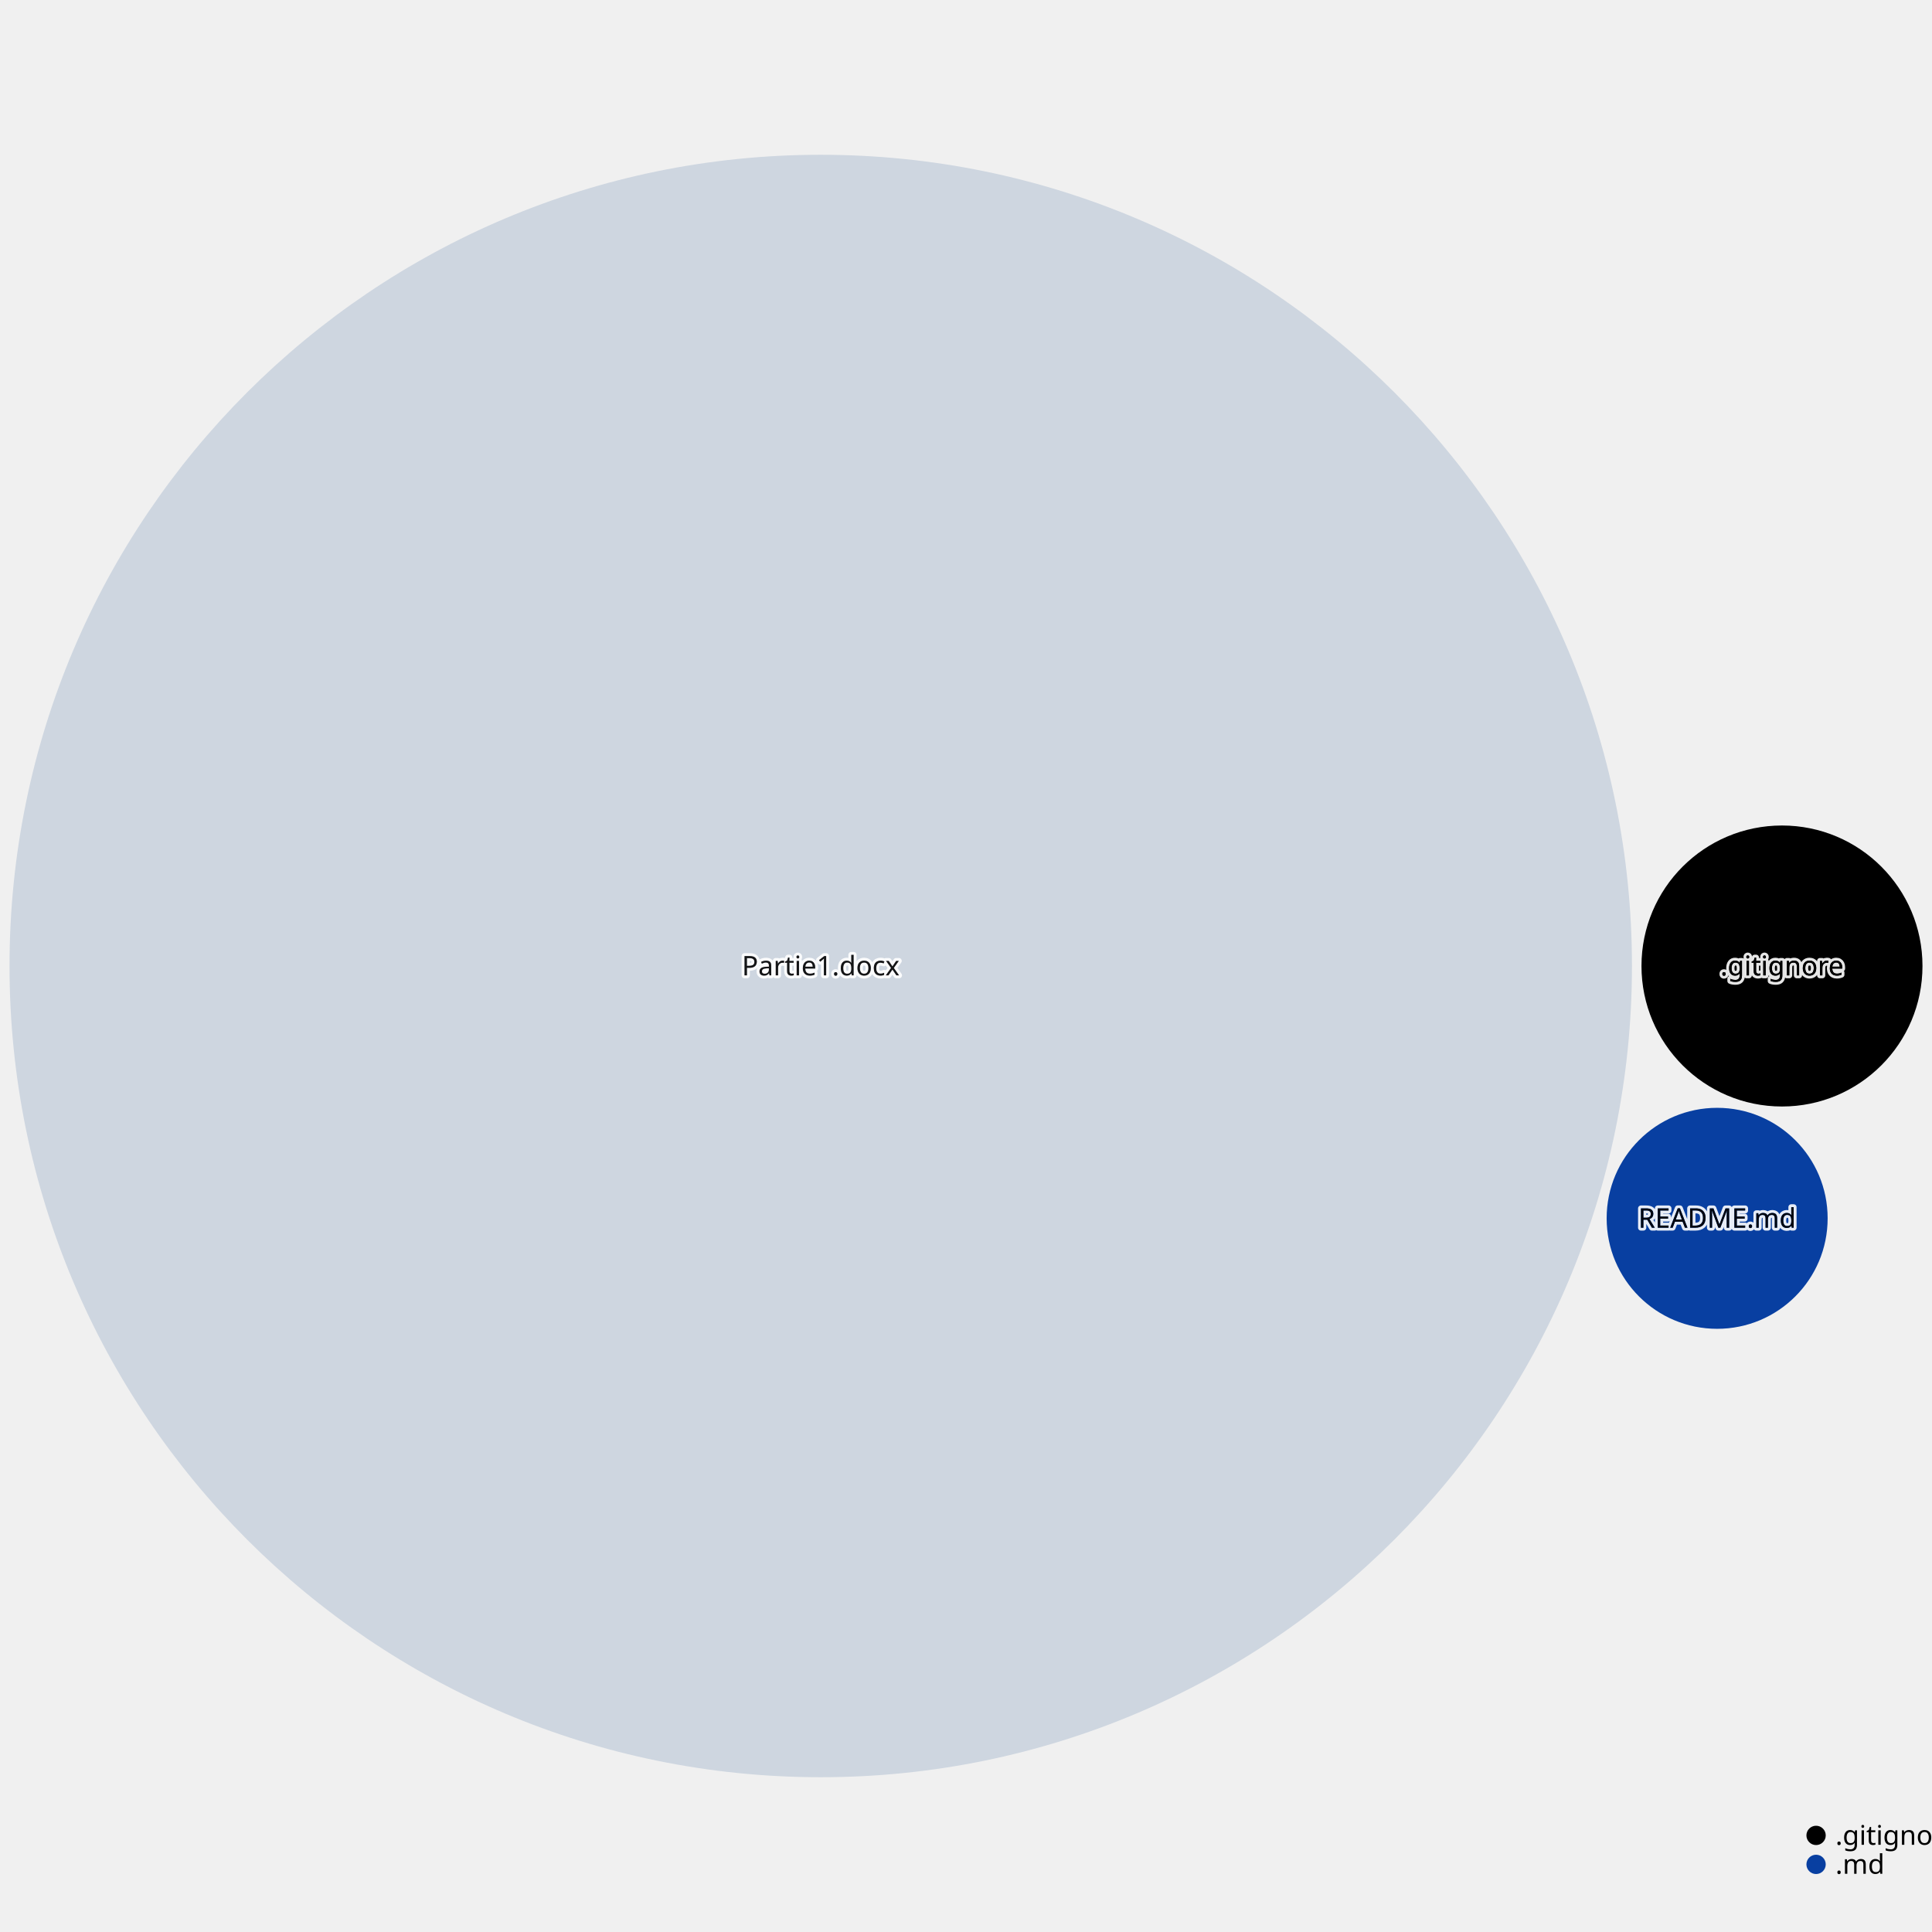
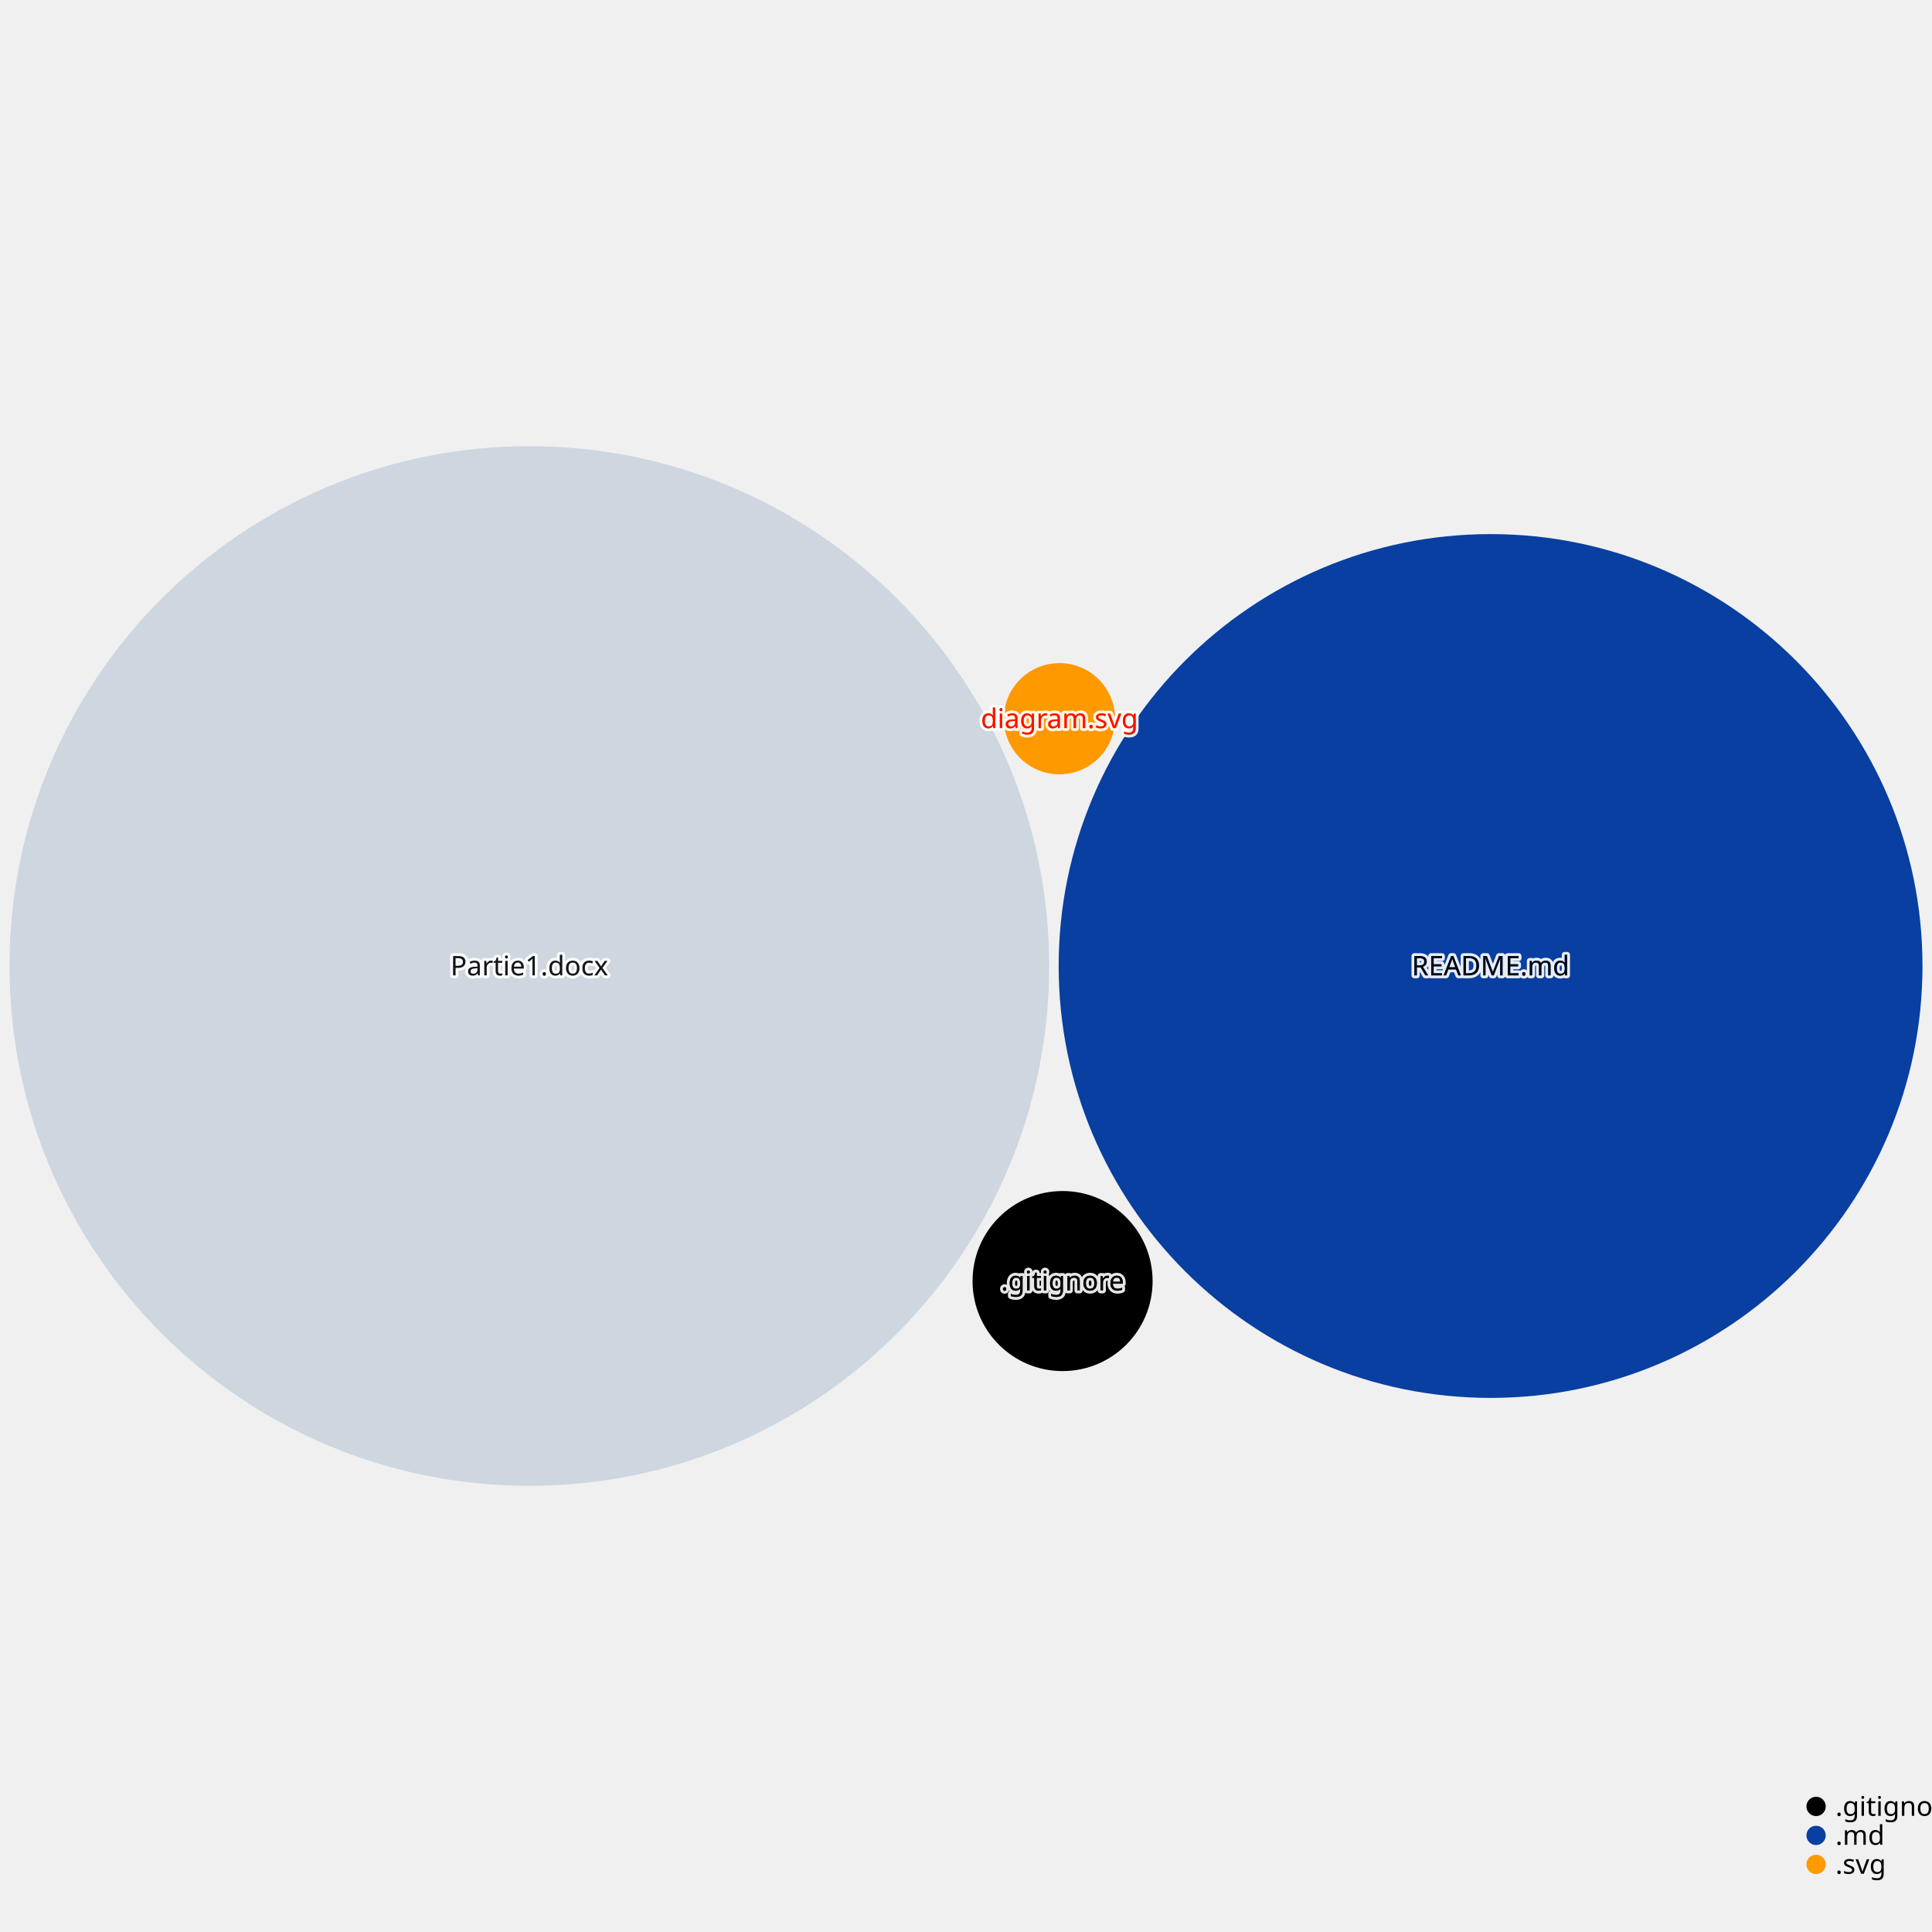
<svg xmlns="http://www.w3.org/2000/svg" width="1000" height="1000" style="background:white;font-family:sans-serif;overflow:visible">
  <defs>
    <filter id="glow" x="-50%" y="-50%" width="200%" height="200%">
      <feGaussianBlur stdDeviation="4" result="coloredBlur" />
      <feMerge>
        <feMergeNode in="coloredBlur" />
        <feMergeNode in="SourceGraphic" />
      </feMerge>
    </filter>
  </defs>
-   <g style="fill:#CED6E0;transition:transform 0s ease-out, fill 0.1s ease-out" transform="translate(424.8142, 500)">
-     <circle style="transition:all 0.5s ease-out" r="419.888" stroke-width="0" stroke="#374151" />
+   <g style="fill:#CED6E0;transition:transform 0s ease-out, fill 0.1s ease-out" transform="translate(273.9824, 500)">
+     <circle style="transition:all 0.5s ease-out" r="269.056" stroke-width="0" stroke="#374151" />
  </g>
-   <g style="fill:#000000;transition:transform 0s ease-out, fill 0.1s ease-out" transform="translate(922.3512, 500)">
-     <circle style="transition:all 0.5s ease-out" r="72.723" stroke-width="0" stroke="#374151" />
+   <g style="fill:#083fa1;transition:transform 0s ease-out, fill 0.1s ease-out" transform="translate(771.5194, 500)">
+     <circle style="transition:all 0.5s ease-out" r="223.555" stroke-width="0" stroke="#374151" />
  </g>
-   <g style="fill:#083fa1;transition:transform 0s ease-out, fill 0.1s ease-out" transform="translate(888.7918, 630.5994)">
-     <circle style="transition:all 0.5s ease-out" r="57.193" stroke-width="0" stroke="#374151" />
+   <g style="fill:#000000;transition:transform 0s ease-out, fill 0.1s ease-out" transform="translate(549.9888, 663.0741)">
+     <circle style="transition:all 0.5s ease-out" r="46.599" stroke-width="0" stroke="#374151" />
  </g>
-   <g style="fill:#CED6E0;transition:transform 0s ease-out" transform="translate(424.8142, 500)">
+   <g style="fill:#ff9900;transition:transform 0s ease-out, fill 0.1s ease-out" transform="translate(548.3593, 372.0021)">
+     <circle style="transition:all 0.5s ease-out" r="28.782" stroke-width="0" stroke="#374151" />
+   </g>
+   <g style="fill:#CED6E0;transition:transform 0s ease-out" transform="translate(273.9824, 500)">
    <text style="pointer-events:none;opacity:0.9;font-size:14px;font-weight:500;transition:all 0.5s ease-out" fill="#4B5563" text-anchor="middle" dominant-baseline="middle" stroke="white" stroke-width="3" stroke-linejoin="round">Partie1.docx</text>
    <text style="pointer-events:none;opacity:1;font-size:14px;font-weight:500;transition:all 0.5s ease-out" text-anchor="middle" dominant-baseline="middle">Partie1.docx</text>
    <text style="pointer-events:none;opacity:0.9;font-size:14px;font-weight:500;mix-blend-mode:color-burn;transition:all 0.5s ease-out" fill="#110101" text-anchor="middle" dominant-baseline="middle">Partie1.docx</text>
  </g>
-   <g style="fill:#000000;transition:transform 0s ease-out" transform="translate(922.3512, 500)">
+   <g style="fill:#083fa1;transition:transform 0s ease-out" transform="translate(771.5194, 500)">
+     <text style="pointer-events:none;opacity:0.9;font-size:14px;font-weight:500;transition:all 0.5s ease-out" fill="#4B5563" text-anchor="middle" dominant-baseline="middle" stroke="white" stroke-width="3" stroke-linejoin="round">README.md</text>
+     <text style="pointer-events:none;opacity:1;font-size:14px;font-weight:500;transition:all 0.5s ease-out" text-anchor="middle" dominant-baseline="middle">README.md</text>
+     <text style="pointer-events:none;opacity:0.9;font-size:14px;font-weight:500;mix-blend-mode:color-burn;transition:all 0.5s ease-out" fill="#110101" text-anchor="middle" dominant-baseline="middle">README.md</text>
+   </g>
+   <g style="fill:#000000;transition:transform 0s ease-out" transform="translate(549.9888, 663.0741)">
    <text style="pointer-events:none;opacity:0.9;font-size:14px;font-weight:500;transition:all 0.5s ease-out" fill="#4B5563" text-anchor="middle" dominant-baseline="middle" stroke="white" stroke-width="3" stroke-linejoin="round">.gitignore</text>
    <text style="pointer-events:none;opacity:1;font-size:14px;font-weight:500;transition:all 0.5s ease-out" text-anchor="middle" dominant-baseline="middle">.gitignore</text>
    <text style="pointer-events:none;opacity:0.9;font-size:14px;font-weight:500;mix-blend-mode:color-burn;transition:all 0.5s ease-out" fill="#110101" text-anchor="middle" dominant-baseline="middle">.gitignore</text>
  </g>
-   <g style="fill:#083fa1;transition:transform 0s ease-out" transform="translate(888.7918, 630.5994)">
-     <text style="pointer-events:none;opacity:0.9;font-size:14px;font-weight:500;transition:all 0.5s ease-out" fill="#4B5563" text-anchor="middle" dominant-baseline="middle" stroke="white" stroke-width="3" stroke-linejoin="round">README.md</text>
-     <text style="pointer-events:none;opacity:1;font-size:14px;font-weight:500;transition:all 0.5s ease-out" text-anchor="middle" dominant-baseline="middle">README.md</text>
-     <text style="pointer-events:none;opacity:0.9;font-size:14px;font-weight:500;mix-blend-mode:color-burn;transition:all 0.5s ease-out" fill="#110101" text-anchor="middle" dominant-baseline="middle">README.md</text>
+   <g style="fill:#ff9900;transition:transform 0s ease-out" transform="translate(548.3593, 372.0021)">
+     <text style="pointer-events:none;opacity:0.9;font-size:14px;font-weight:500;transition:all 0.5s ease-out" fill="#4B5563" text-anchor="middle" dominant-baseline="middle" stroke="white" stroke-width="3" stroke-linejoin="round">diagram.svg</text>
+     <text style="pointer-events:none;opacity:1;font-size:14px;font-weight:500;transition:all 0.5s ease-out" text-anchor="middle" dominant-baseline="middle">diagram.svg</text>
+     <text style="pointer-events:none;opacity:0.9;font-size:14px;font-weight:500;mix-blend-mode:color-burn;transition:all 0.5s ease-out" fill="#110101" text-anchor="middle" dominant-baseline="middle">diagram.svg</text>
  </g>
-   <g transform="translate(940, 950)">
+   <g transform="translate(940, 935)">
    <g transform="translate(0, 0)">
      <circle r="5" fill="#000000" />
      <text x="10" style="font-size:14px;font-weight:300" dominant-baseline="middle">.gitignore</text>
    </g>
    <g transform="translate(0, 15)">
      <circle r="5" fill="#083fa1" />
      <text x="10" style="font-size:14px;font-weight:300" dominant-baseline="middle">.md</text>
    </g>
+     <g transform="translate(0, 30)">
+       <circle r="5" fill="#ff9900" />
+       <text x="10" style="font-size:14px;font-weight:300" dominant-baseline="middle">.svg</text>
+     </g>
    <g fill="#9CA3AF" style="font-weight:300;font-style:italic;font-size:12px">each dot sized by file size</g>
  </g>
</svg>
